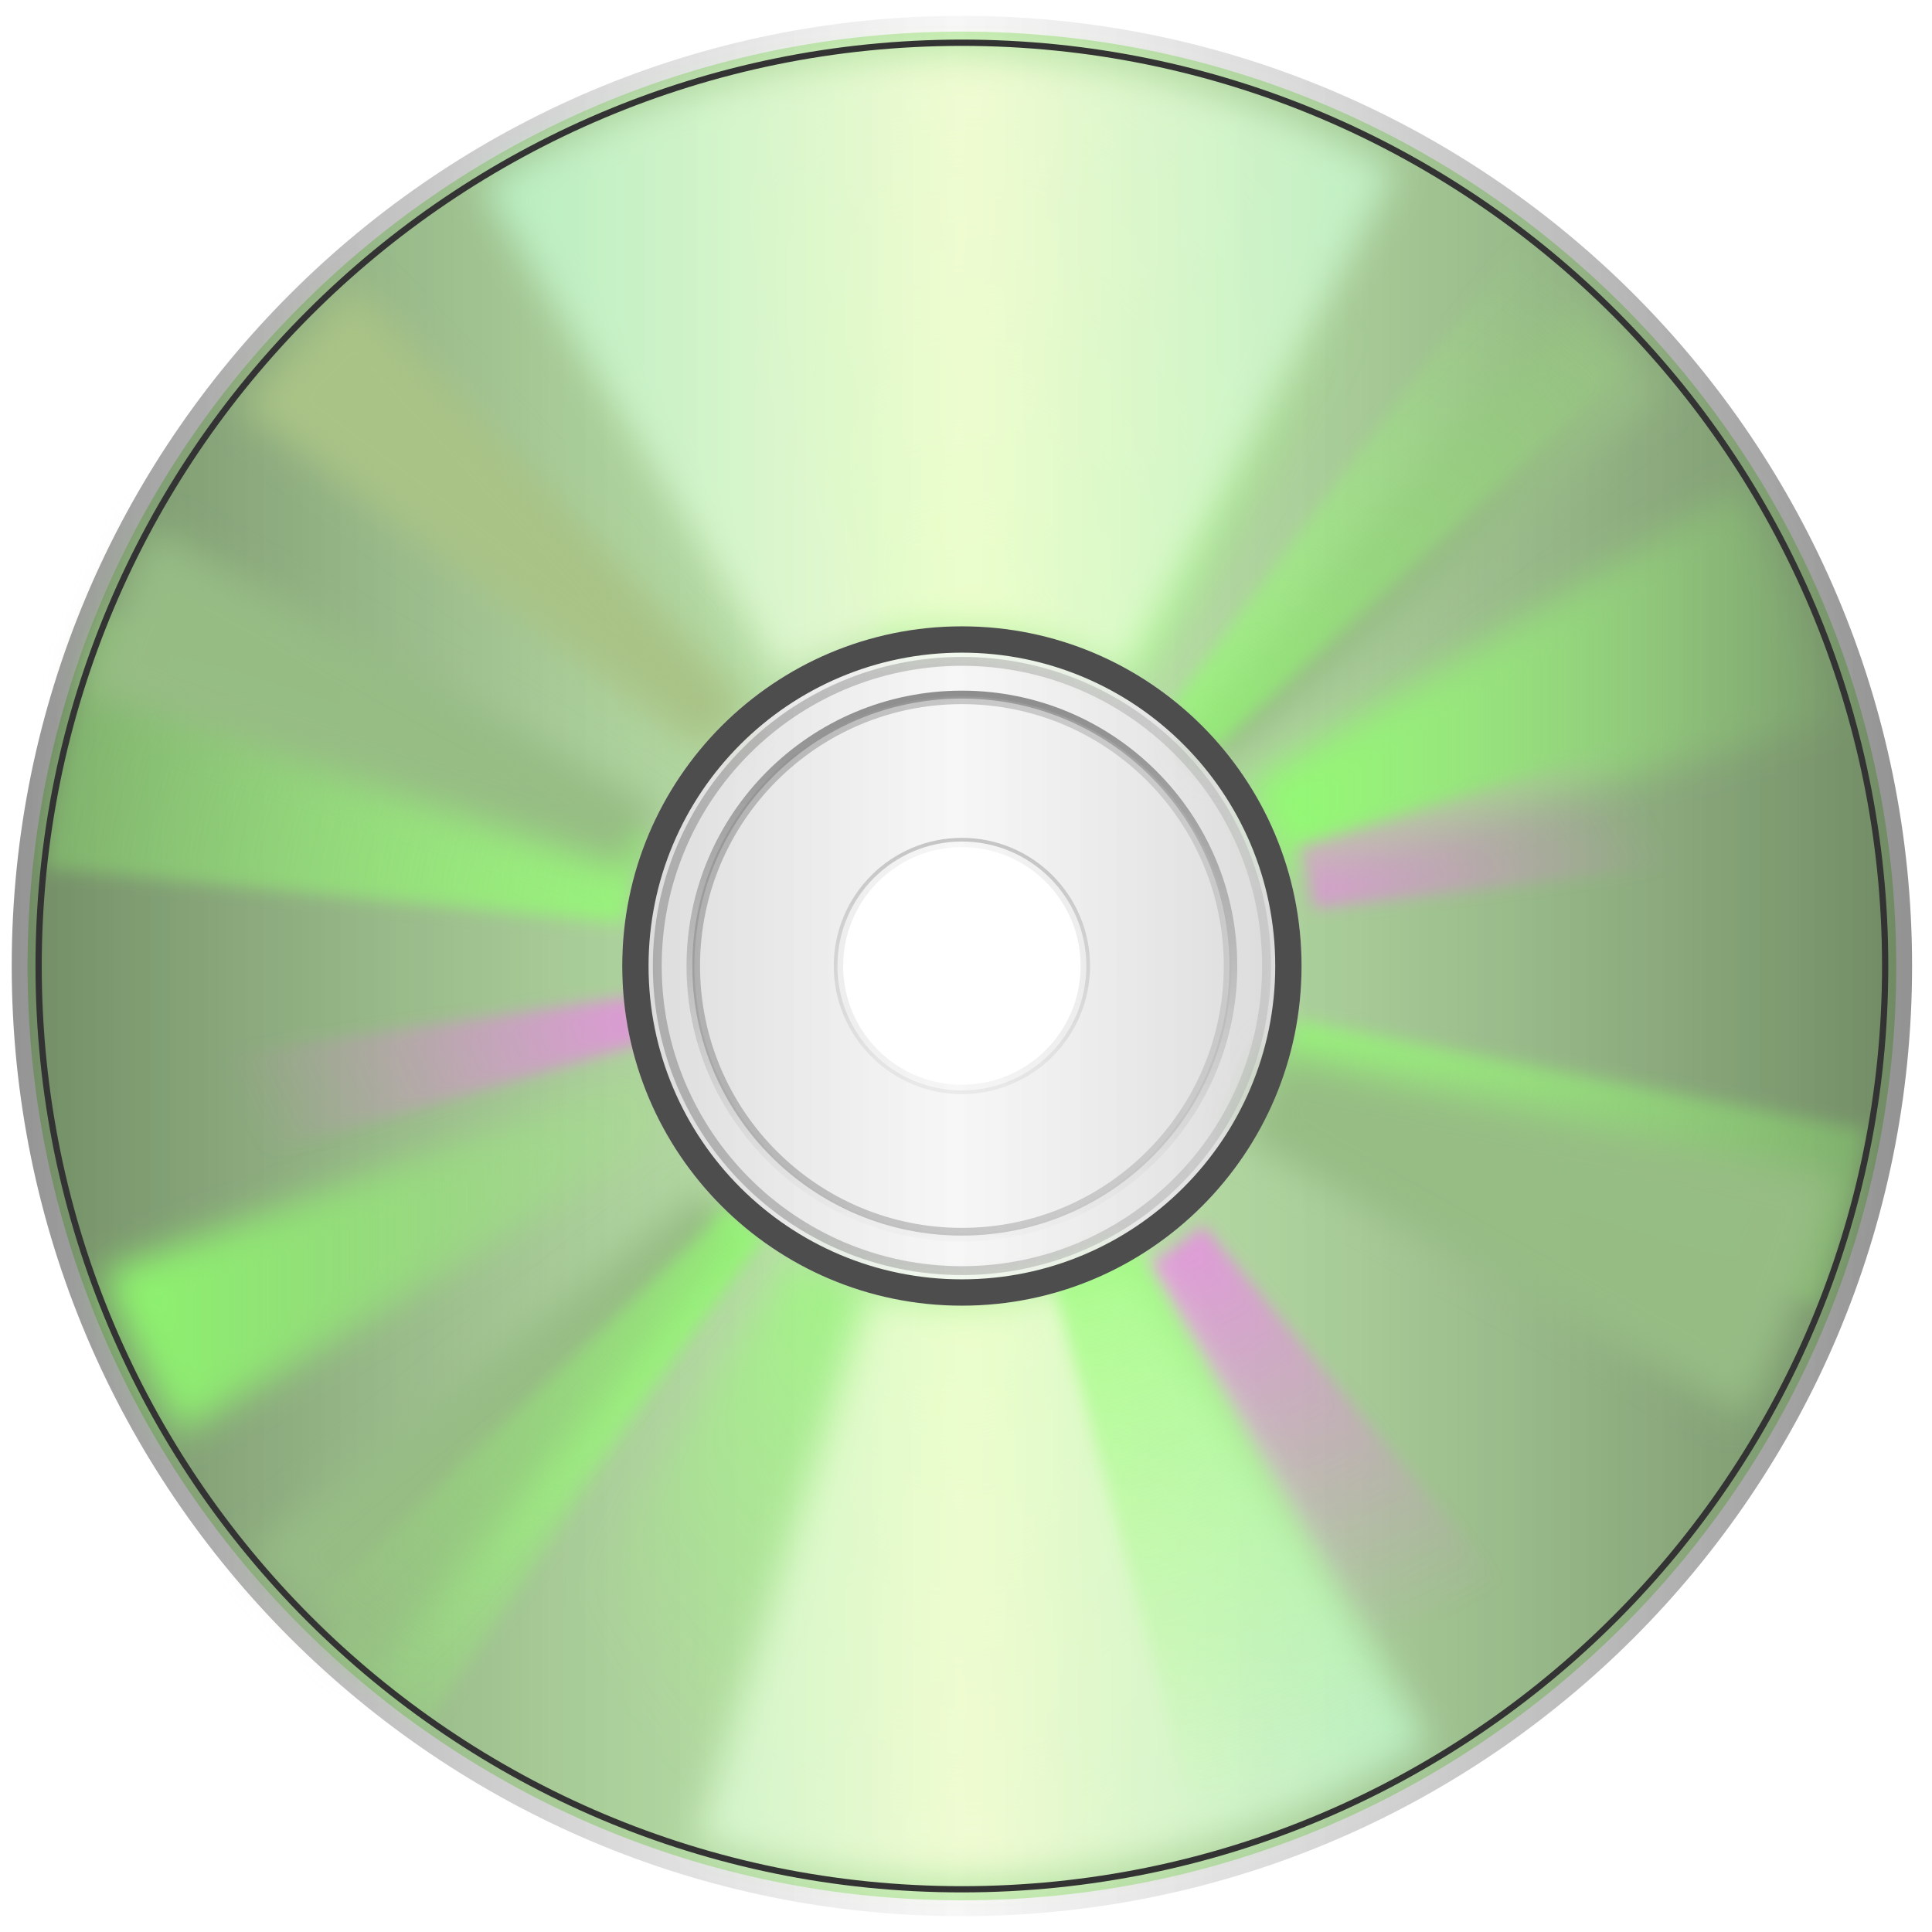
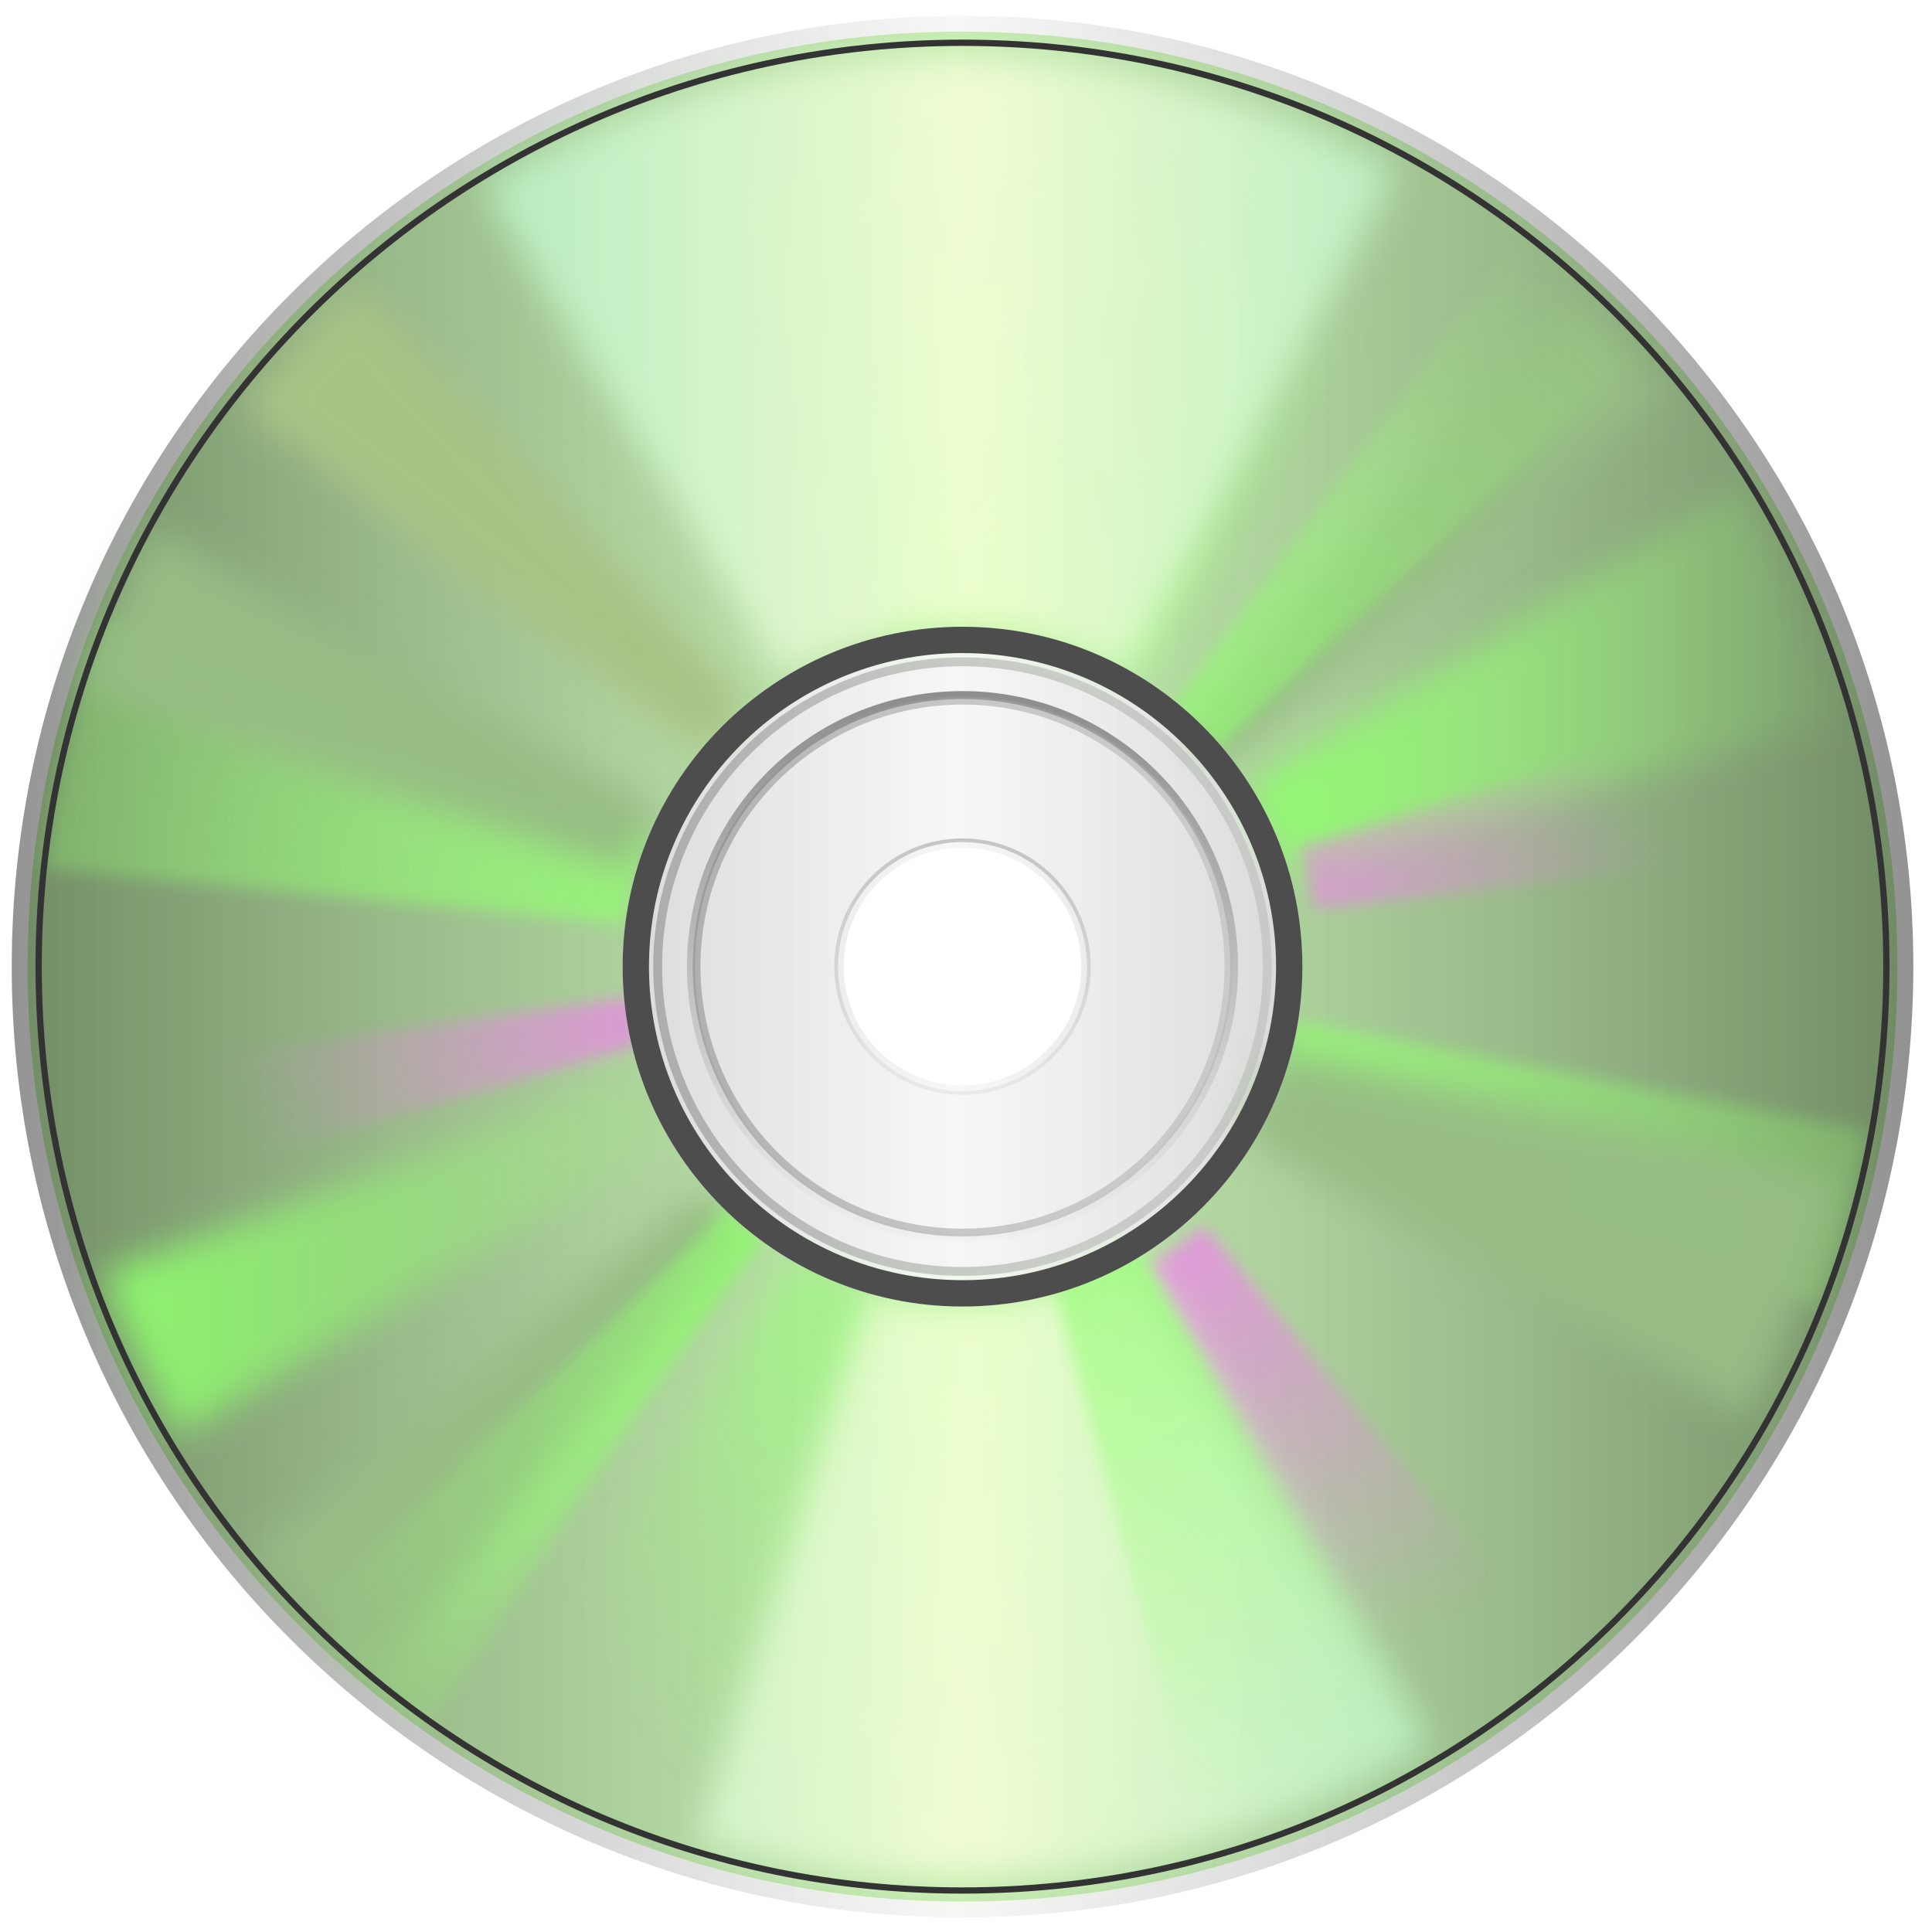
- <svg xmlns="http://www.w3.org/2000/svg" xmlns:xlink="http://www.w3.org/1999/xlink" id="svg2" viewBox="0 0 432.28 432.28" version="1.1">
+ <svg xmlns="http://www.w3.org/2000/svg" xmlns:xlink="http://www.w3.org/1999/xlink" id="svg2" viewBox="0 0 432 432" version="1.1">
  <defs id="defs4">
    <linearGradient id="linearGradient4533">
      <stop id="stop4535" stop-color="#8eff6d" offset="0" />
      <stop id="stop4537" stop-color="#9af978" stop-opacity="0" offset="1" />
    </linearGradient>
    <linearGradient id="linearGradient3845">
      <stop id="stop3903" stop-color="#525252" stop-opacity=".635" offset="0" />
      <stop id="stop3849" stop-color="#ececec" stop-opacity=".435" offset="1" />
    </linearGradient>
    <filter id="filter4282" color-interpolation-filters="sRGB">
      <feGaussianBlur id="feGaussianBlur4284" stdDeviation="4.055" />
    </filter>
    <filter id="filter4360" color-interpolation-filters="sRGB">
      <feGaussianBlur id="feGaussianBlur4362" stdDeviation="1.712" />
    </filter>
    <filter id="filter4492" color-interpolation-filters="sRGB">
      <feGaussianBlur id="feGaussianBlur4494" stdDeviation="1.755" />
    </filter>
    <filter id="filter4549" color-interpolation-filters="sRGB">
      <feGaussianBlur id="feGaussianBlur4551" stdDeviation="1.886" />
    </filter>
    <radialGradient id="radialGradient4668" gradientUnits="userSpaceOnUse" cy="323.14" cx="239.83" gradientTransform="matrix(.78775 .45481 -.34925 .60492 163.76 18.588)" r="203.35">
      <stop id="stop4511" stop-color="#ff70ff" offset="0" />
      <stop id="stop4513" stop-color="#ff70ff" stop-opacity="0" offset="1" />
    </radialGradient>
    <radialGradient id="radialGradient4698" xlink:href="#linearGradient4533" gradientUnits="userSpaceOnUse" cy="320.81" cx="240.29" gradientTransform="matrix(1.3666 -.36617 .33705 1.2579 -193.58 2.6914)" r="152.3" />
    <linearGradient id="linearGradient4703" x1="1058.5" spreadMethod="reflect" gradientUnits="userSpaceOnUse" y1="319.44" gradientTransform="translate(-1024.5 -2.566)" x2="1265.8" y2="319.44">
      <stop id="stop4306" stop-color="#7eeebc" stop-opacity=".82" offset="0" />
      <stop id="stop3834" stop-color="#fdffdc" stop-opacity=".8" offset="1" />
    </linearGradient>
    <linearGradient id="linearGradient4706" x1="237.28" xlink:href="#linearGradient3845" spreadMethod="reflect" gradientUnits="userSpaceOnUse" y1="532.97" gradientTransform="matrix(0 1 -1 0 559.35 79.59)" x2="237.28" y2="105.9" />
    <linearGradient id="linearGradient4709" x1="175.67" xlink:href="#linearGradient3845" spreadMethod="reflect" gradientUnits="userSpaceOnUse" y1="319.44" gradientTransform="matrix(0 1 -1 0 559.35 79.59)" x2="298.9" y2="319.44" />
    <linearGradient id="linearGradient4713" x1="35.581" xlink:href="#linearGradient4533" gradientUnits="userSpaceOnUse" y1="383.75" gradientTransform="translate(2.629 -2.566)" x2="182.33" y2="383.75" />
    <radialGradient id="radialGradient4718" xlink:href="#linearGradient4533" gradientUnits="userSpaceOnUse" cy="319.44" cx="238.03" gradientTransform="matrix(1 0 0 1.8479 2.629 -273.43)" r="115.58" />
    <linearGradient id="linearGradient4721" x1="18.104" xlink:href="#linearGradient3845" gradientUnits="userSpaceOnUse" y1="319.44" gradientTransform="translate(2.629 -2.566)" x2="456.46" y2="319.44" />
    <linearGradient id="linearGradient4724" x1="240.53" xlink:href="#linearGradient3845" gradientUnits="userSpaceOnUse" y1="221.99" gradientTransform="translate(2.629 -2.566)" x2="236.75" y2="363.9" />
    <radialGradient id="radialGradient4728" xlink:href="#linearGradient4533" gradientUnits="userSpaceOnUse" cy="315.98" cx="239" gradientTransform="matrix(1.3872 0 0 1.187 -93.096 -61.665)" r="211.06" />
    <linearGradient id="linearGradient4731" x1="20.329" xlink:href="#linearGradient3845" spreadMethod="reflect" gradientUnits="userSpaceOnUse" y1="319.44" gradientTransform="translate(2.629 -2.566)" x2="235.78" y2="319.44" />
    <linearGradient id="linearGradient4740" x1="293.55" xlink:href="#linearGradient4533" gradientUnits="userSpaceOnUse" x2="446.11" y1="252.62" y2="252.62" />
  </defs>
  <g id="layer1" transform="translate(-24.688 -100.73)">
    <path id="path4185" style="color:#000000" fill="#a1ea7f" d="m239.91 107.8c-115.46 0-209.06 93.602-209.06 209.06s93.602 209.06 209.06 209.06 209.06-93.602 209.06-209.06-93.602-209.06-209.06-209.06zm0 133.06c41.967 0 76 34.033 76 76s-34.033 76-76 76-76-34.033-76-76 34.033-76 76-76z" />
    <path id="path2996" style="color:#000000" fill="url(#linearGradient4731)" d="m452.51 316.87c0-117.42-95.181-212.6-212.6-212.6s-212.6 95.181-212.6 212.6 95.181 212.6 212.6 212.6 212.6-95.181 212.6-212.6zm-186.04 0c0 14.677-11.886 26.563-26.563 26.563s-26.563-11.886-26.563-26.563 11.886-26.594 26.563-26.594 26.563 11.917 26.563 26.594z" />
    <path id="path4782" filter="url(#filter4549)" style="color:#000000" fill="url(#radialGradient4728)" d="m48.816 238.18c-7.206 17.969-11.999 37.092-14.031 56.844l129.63 12.25c0.864-7.003 2.686-13.787 5.323-20.156l-120.92-48.93z" />
    <path id="path4780" filter="url(#filter4549)" style="color:#000000" fill="url(#radialGradient4728)" d="m314.2 329.03c-0.816 5.171-2.169 10.18-3.969 15l120.92 48.906c4.891-12.667 8.57-25.846 10.954-39.438l-127.9-24.47z" />
    <path id="path4504" filter="url(#filter4549)" style="color:#000000" fill="url(#radialGradient4728)" d="m185.4 370.53-87.785 97.75c7.029 6.781 14.521 13.046 22.4 18.75l73.354-109.28c-2.824-2.205-5.471-4.626-7.969-7.219z" />
    <path id="path4368" filter="url(#filter4282)" style="color:#000000" fill="url(#linearGradient4740)" d="m413.47 209.9-110.19 66.938c3.606 5.693 6.461 11.907 8.438 18.5l124.66-33.06c-5.178-18.664-12.962-36.275-22.906-52.375z" />
    <path id="path3014" style="color:#000000" fill="url(#linearGradient4724)" d="m239.91 288.2c-15.831 0-28.668 12.837-28.668 28.668s12.837 28.668 28.668 28.668 28.668-12.837 28.668-28.668-12.837-28.668-28.668-28.668zm0 0.822c15.378 0 27.846 12.469 27.846 27.846 0 15.378-12.469 27.846-27.846 27.846-15.378 0-27.846-12.469-27.846-27.846 0-15.378 12.469-27.846 27.846-27.846z" />
    <path id="path3016" style="color:#000000" fill="url(#linearGradient4721)" d="m239.91 247.72c-38.186 0-69.15 30.963-69.15 69.15 0 38.186 30.963 69.15 69.15 69.15 38.186 0 69.15-30.963 69.15-69.15 0-38.186-30.963-69.15-69.15-69.15zm0 1.982c37.093 0 67.168 30.075 67.168 67.168s-30.075 67.168-67.168 67.168-67.168-30.075-67.168-67.168 30.075-67.168 67.168-67.168z" />
    <path id="path4790" filter="url(#filter4282)" style="color:#000000" fill="url(#radialGradient4718)" d="m239.94 113.03c-19.84 0-38.992 2.838-57.125 8.125l38.406 123.16c5.986-1.541 12.252-2.375 18.719-2.375 14.537 0 28.134 4.115 39.625 11.281l66.938-110.12c-31.007-19.053-67.502-30.062-106.56-30.062z" />
    <path id="path4342" filter="url(#filter4282)" style="color:#000000" fill="url(#radialGradient4718)" d="m278.63 381.06c-11.294 6.82-24.535 10.75-38.688 10.75-13.96 0-27.027-3.819-38.219-10.469l-66.906 110.19c30.697 18.519 66.661 29.188 105.12 29.188 36.011 0 69.86-9.362 99.219-25.75l-60.52-113.91z" />
    <path id="path4370" filter="url(#filter4282)" style="color:#000000" fill="#a9c386" d="m104.5 164.56c-9.352 8.325-17.938 17.506-25.625 27.406l103.59 76.875c2.954-3.531 6.203-6.784 9.75-9.719l-87.71-94.56z" />
    <path id="path4800" filter="url(#filter4492)" style="color:#000000" fill="url(#radialGradient4668)" d="m344.75 499.72c11.895-6.606 23.168-14.373 33.688-23.312l-84.59-101.6c-3.931 3.46-8.178 6.478-12.656 9.031l63.562 115.88z" />
    <path id="path4798" filter="url(#filter4492)" style="color:#000000" fill="url(#radialGradient4668)" d="m41.16 371.12 127.03-36.84c-0.808-3.526-1.35-7.104-1.656-10.719l-130.97 18.625c1.188 9.774 3.054 19.444 5.594 28.938z" />
    <path id="path4796" filter="url(#filter4492)" style="color:#000000" fill="url(#radialGradient4668)" d="m318.75 303.93 131.38-15.156c-1.75-12.732-4.651-25.283-8.688-37.469l-126.38 39c1.645 4.424 2.875 8.976 3.688 13.625z" />
    <path id="path4366" filter="url(#filter4282)" style="color:#000000" fill="url(#linearGradient4713)" d="m168.94 340.84-121 44.562c4.526 12.681 10.268 24.745 17.094 36.125l110.19-66.9c-2.538-4.34-4.648-8.942-6.281-13.781z" />
    <path id="path3841" style="color:#000000" fill="url(#linearGradient4709)" d="m239.91 378.49c34.025 0 61.614-27.589 61.614-61.614s-27.589-61.614-61.614-61.614-61.614 27.589-61.614 61.614 27.589 61.614 61.614 61.614zm0-1.766c-33.05 0-59.848-26.798-59.848-59.848s26.798-59.848 59.848-59.848 59.848 26.798 59.848 59.848-26.798 59.848-59.848 59.848z" />
    <path id="path3843" style="color:#000000" fill="url(#linearGradient4706)" d="m179.59 316.87c0 33.311 27.01 60.321 60.321 60.321s60.321-27.01 60.321-60.321-27.01-60.321-60.321-60.321-60.321 27.01-60.321 60.321zm1.729 0c0-32.357 26.236-58.592 58.592-58.592 32.357 0 58.592 26.236 58.592 58.592 0 32.357-26.236 58.592-58.592 58.592-32.357 0-58.592-26.236-58.592-58.592z" />
    <path id="path4320" filter="url(#filter4282)" style="color:#000000" fill="url(#linearGradient4703)" d="m237.69 113.03c-38.464 0-74.428 10.669-105.12 29.188l66.906 110.19c11.192-6.649 24.259-10.469 38.219-10.469 14.153 0 27.394 3.93 38.688 10.75l60.531-113.91c-29.359-16.388-63.208-25.75-99.219-25.75zm39.625 267.5c-11.491 7.166-25.088 11.281-39.625 11.281-6.467 0-12.732-0.834-18.719-2.375l-38.406 123.16c18.133 5.287 37.285 8.125 57.125 8.125 39.061 0 75.556-11.009 106.56-30.062l-66.938-110.12z" />
    <path id="path4808" style="color:#000000" d="m376.44 167.75-85.875 96.25c2.494 2.495 4.78 5.172 6.906 8l98.594-83.219c-6.045-7.461-12.609-14.502-19.625-21.031z" fill-opacity=".974" filter="url(#filter4282)" fill="#97bd84" />
    <path id="path4806" style="color:#000000" d="m58.941 218.72c-6.408 11.62-11.688 23.882-15.75 36.719l122.53 40.156c1.456-4.896 3.403-9.57 5.781-14l-112.56-62.875z" fill-opacity=".974" filter="url(#filter4282)" fill="#97bd84" />
    <path id="path4804" style="color:#000000" d="m310.07 335.87c-1.736 6.661-4.384 12.961-7.781 18.781l112.56 62.906c9.353-16.45 16.503-34.348 21-53.188l-125.78-28.5z" fill-opacity=".974" filter="url(#filter4282)" fill="#97bd84" />
    <path id="path4443" style="color:#000000" d="m181.85 367.03-100.72 80.59c8.042 9.615 16.946 18.489 26.594 26.469l84.219-97.688c-3.652-2.804-7.014-5.954-10.094-9.375z" fill-opacity=".974" filter="url(#filter4282)" fill="#97bd84" />
    <path id="path3018" style="color:#000000" fill="#333" d="m239.91 109.59c-114.47 0-207.28 92.814-207.28 207.28s92.814 207.28 207.28 207.28 207.28-92.814 207.28-207.28-92.814-207.28-207.28-207.28zm0 1.406c113.69 0 205.88 92.188 205.88 205.88s-92.188 205.88-205.88 205.88-205.88-92.188-205.88-205.88 92.188-205.88 205.88-205.88z" />
    <path id="path4776" filter="url(#filter4360)" style="color:#000000" fill="url(#radialGradient4698)" d="m391.1 180.59c-8.325-9.352-17.506-17.938-27.406-25.625l-76.875 103.59c3.531 2.954 6.784 6.203 9.719 9.75l94.562-87.719z" />
    <path id="path4774" filter="url(#filter4360)" style="color:#000000" fill="url(#radialGradient4698)" d="m345.76 489.56-66.938-110.19c-5.693 3.606-11.907 6.461-18.5 8.438l33.062 124.66c18.664-5.178 36.275-12.962 52.375-22.906z" />
    <path id="path4358" filter="url(#filter4360)" style="color:#000000" fill="url(#radialGradient4698)" d="m196.04 377.56c-2.904-2.022-5.666-4.223-8.25-6.625l-93.063 89.312c6.78 6.774 14.043 13.074 21.719 18.844l79.594-101.53z" />
    <path id="path3005" style="color:#000000" fill="#4d4d4d" d="m239.91 240.87c-41.967 0-76 34.033-76 76s34.033 76 76 76 76-34.033 76-76-34.033-76-76-76zm0 5.889c38.715 0 70.111 31.396 70.111 70.111s-31.396 70.111-70.111 70.111-70.111-31.396-70.111-70.111 31.396-70.111 70.111-70.111z" />
  </g>
</svg>
